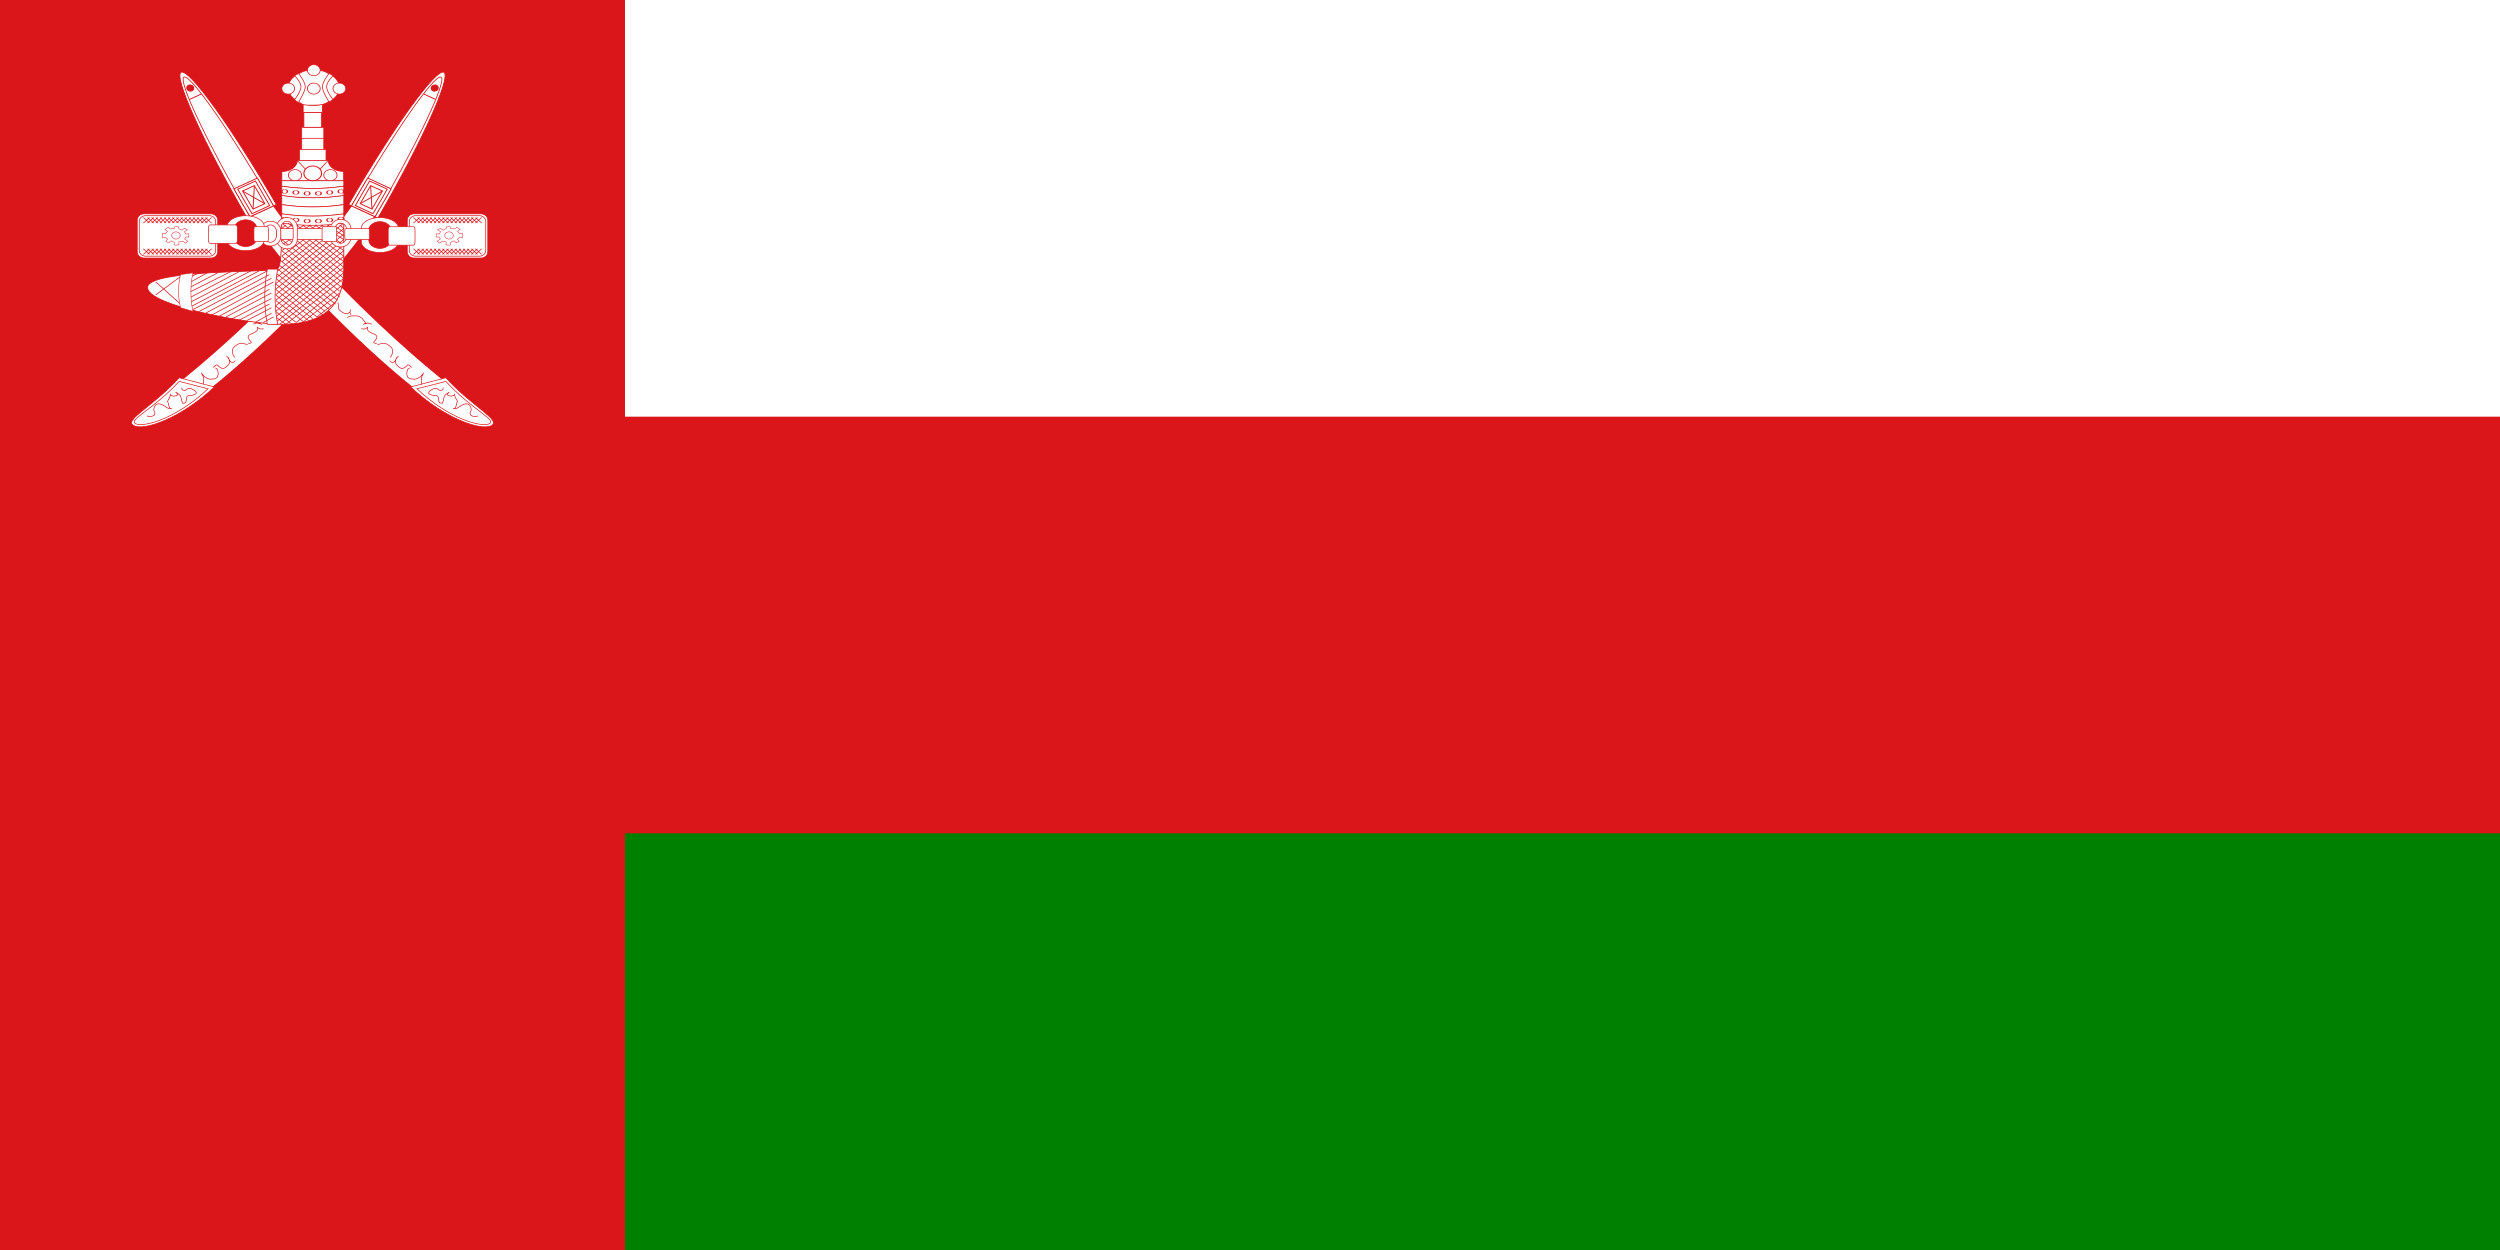
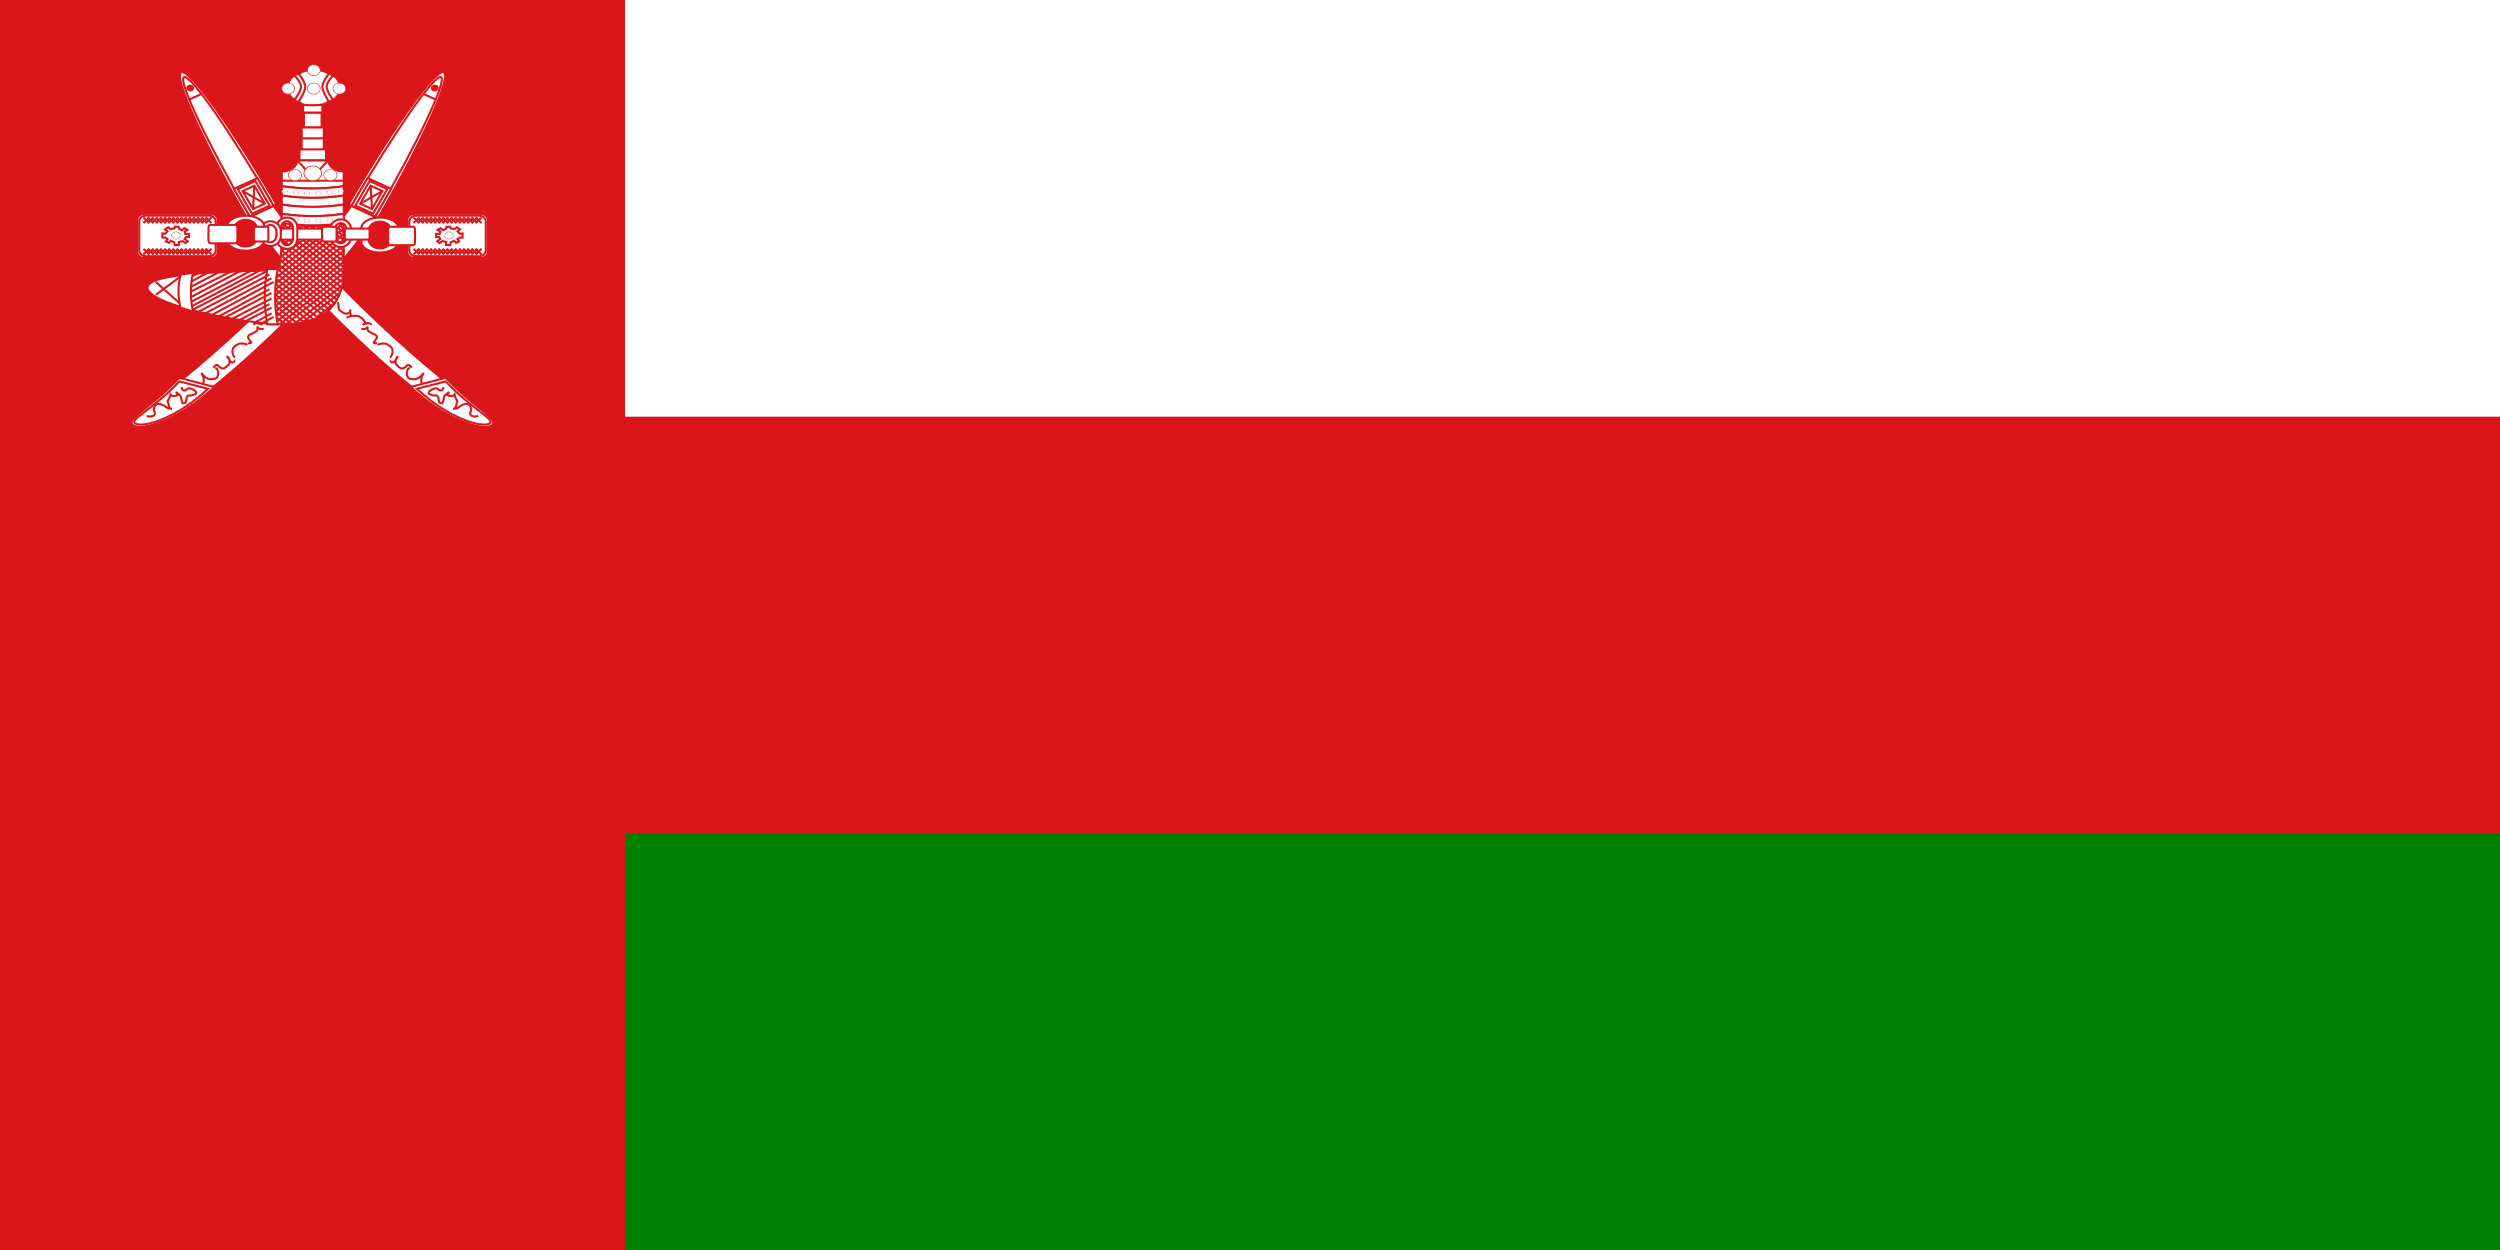
<svg xmlns="http://www.w3.org/2000/svg" xmlns:xlink="http://www.w3.org/1999/xlink" viewBox="0 0 1200 600">
  <path fill="#db161b" d="M0 0h1200v600H0z" />
  <path fill="#fff" d="M300 0h900v200H300z" />
  <path fill="green" d="M300 400h900v200H300z" />
-   <g id="a" fill="#fff" fill-rule="evenodd" stroke="#db161b" stroke-width=".352">
-     <rect x="65.854" y="102.64" width="38.669" height="21.217" ry="3.015" rx="3.215" stroke-width=".378" />
+   <g id="a" fill="#fff" fill-rule="evenodd" stroke="#db161b" strokeWidth=".352">
+     <rect x="65.854" y="102.64" width="38.669" height="21.217" ry="3.015" rx="3.215" strokeWidth=".378" />
    <rect x="66.846" y="103.52" width="36.686" height="19.449" ry="2.764" rx="3.05" />
-     <path d="m83.904 108.83 1.853.06.084.84 1.516.77 1.18-.96 1.431.77-1.347.84.337 1.16 1.684-.06v1.55l-1.347-.07-.674.97 1.516 1.1-1.179.9-1.264-.97-1.853.39.084 1.42-2.021.13-.253-1.36-1.684-.71-.927.97-1.432-.71.843-1.1-1.011-.71h-1.432l-.084-2 1.432.13 1.01-1.16-1.179-.9 1.516-1.04 1.095.84 1.853-.25z" stroke-width=".222" />
-     <ellipse transform="matrix(.18418 0 0 .1752 71.766 38.246)" ry="9.944" rx="11.049" cy="426.78" cx="68.944" stroke-width="1.333" />
+     <path d="m83.904 108.83 1.853.06.084.84 1.516.77 1.18-.96 1.431.77-1.347.84.337 1.16 1.684-.06v1.55l-1.347-.07-.674.97 1.516 1.1-1.179.9-1.264-.97-1.853.39.084 1.42-2.021.13-.253-1.36-1.684-.71-.927.97-1.432-.71.843-1.1-1.011-.71h-1.432l-.084-2 1.432.13 1.01-1.16-1.179-.9 1.516-1.04 1.095.84 1.853-.25z" strokeWidth=".222" />
+     <ellipse transform="matrix(.18418 0 0 .1752 71.766 38.246)" ry="9.944" rx="11.049" cy="426.78" cx="68.944" strokeWidth="1.333" />
    <path d="m71.803 104.41-2.974 2.65m4.957-2.65-2.974 2.65m4.957-2.65-2.974 2.65m4.957-2.65-2.974 2.65m4.957-2.65-2.974 2.65m4.957-2.65-2.974 2.65m4.958-2.65-2.975 2.65m4.958-2.65-2.975 2.65m4.958-2.65-2.975 2.65m4.958-2.65-2.975 2.65m4.958-2.65-2.975 2.65m4.958-2.65-2.975 2.65m-4.957-2.65-2.975 2.65m12.89-2.65-2.975 2.65m4.958-2.65-2.975 2.65m4.958-2.65-2.975 2.65m4.959-2.65-2.976 2.65m0-2.65 2.976 2.65m-4.959-2.65 2.975 2.65m-4.958-2.65 2.975 2.65m-4.958-2.65 2.975 2.65m-4.958-2.65 2.975 2.65m-4.958-2.65 2.975 2.65m-4.958-2.65 2.975 2.65m-4.958-2.65 2.975 2.65m-4.958-2.65 2.975 2.65m-4.958-2.65 2.975 2.65m-4.958-2.65 2.975 2.65m-4.958-2.65 2.974 2.65m4.958-2.65 2.975 2.65m-12.89-2.65 2.974 2.65m-4.957-2.65 2.974 2.65m-4.957-2.65 2.974 2.65m-4.957-2.65 2.974 2.65m0 12.37-2.974 2.66m4.957-2.66-2.974 2.66m4.957-2.66-2.974 2.66m4.957-2.66-2.974 2.66m4.957-2.66-2.974 2.66m4.957-2.66-2.974 2.66m4.958-2.66-2.975 2.66m4.958-2.66-2.975 2.66m4.958-2.66-2.975 2.66m4.958-2.66-2.975 2.66m4.958-2.66-2.975 2.66m4.958-2.66-2.975 2.66m-4.957-2.66-2.975 2.66m12.89-2.66-2.975 2.66m4.958-2.66-2.975 2.66m4.958-2.66-2.975 2.66m4.959-2.66-2.976 2.66m0-2.66 2.976 2.66m-4.959-2.66 2.975 2.66m-4.958-2.66 2.975 2.66m-4.958-2.66 2.975 2.66m-4.958-2.66 2.975 2.66m-4.958-2.66 2.975 2.66m-4.958-2.66 2.975 2.66m-4.958-2.66 2.975 2.66m-4.958-2.66 2.975 2.66m-4.958-2.66 2.975 2.66m-4.958-2.66 2.975 2.66m-4.958-2.66 2.974 2.66m4.958-2.66 2.975 2.66m-12.89-2.66 2.974 2.66m-4.957-2.66 2.974 2.66m-4.957-2.66 2.974 2.66m-4.957-2.66 2.974 2.66" />
  </g>
  <use transform="scale(-1 1)" x="-300" xlink:href="#a" width="100%" height="100%" />
  <g id="b" stroke="#db161b">
-     <path d="M126.51 147.12c-48.114 47.05-68.638 53-59.006 56.79 9.632 3.79 40.616-20.49 72.856-52.75 32.24-32.25 51.98-60.956 42.35-64.747-9.63-3.792-5.03 10.662-56.2 60.707z" fill="#fff" fill-rule="evenodd" stroke-width=".565" />
-     <path d="m86.008 181.31 16.852 4.42c-15.861 15.03-33.708 21.22-38.665 18.57-4.958-2.65 8.923-8.84 21.813-22.99z" fill="#fff" fill-rule="evenodd" stroke-width=".33" />
-     <path d="m86.008 183.08 13.881 3.54c-15.453 14.45-30.737 18.56-34.692 16.8-3.977-1.77 8.255-6.74 20.811-20.34z" fill="#fff" fill-rule="evenodd" stroke-width=".33" />
-     <path d="M137.79 145.06c-.04.23-.15 1.24-.25 1.64 0 .56-.06.98-.12 1.42-.16.38-.13.73-.62.87-.33.46-.54.58-.98.77-.3.23-.76.46-1.24.65-.49.19-.94.21-1.47.11-.44-.27-.75-.54-1.11-.76-.09-.35-.16-.86-.25-1.2.13.35.23.91.25 1.41-.05.55-.25.79-.49 1.2m1.72 1.2c-.04-.03-.08-.07-.12-.11.29.26.17.14-.5-.21-.47-.22-.98-.34-1.6-.44h-1.72c-.67 0-1.12.09-1.6.22-.35.31-.87.48-1.23.76-.38.23-.54.5-.74.87-.34.3-.56.76-.87.99-.13.5-.42.48-.61.87.58.04 1.05.11 1.35.43.52.24-.43-.23-.61-.43-.41-.11-.51-.22-1.11-.22-.56-.16-.9.13-1.48.22-.33.17-.43.22-.86.22m5.05 2.29c-.25.01-1.4.2-1.85 0-.5-.12-.8-.36-1.11-.77-.15-.29 0 .53 0 .88-.05.64-.27.65-.61 1.09-.36.2-.74.49-1.11.65-.31.24-.69.4-1.11.55-.37.15-.81.31-1.11.54-.41.26-.37.58-.61.98.04.54.14.84.49 1.1.14.36.47.73.74.98.3.5.64.73-.13.87-.42.16-.65.03-1.1 0m-.25.76c-.3-.06-1.38-.38-1.85-.54h-1.72c-.67.04-.8.22-1.36.43-.36.33-.61.56-1.11.77-.26.3-.78.81-.98 1.2-.15.37-.25.87-.25 1.42.01.63.2.74.25 1.31.14.46.36.89.74 1.3.05.14.09.18.24.22m.17 1.43c-.05 0-.17.28-.35.52-.39.4-.44.43-1.05.43-.54-.02-.49-.21-.87-.35-.18-.27-.41-.49-.61-.86-.14-.22-.27-.57-.44-.77-.16-.26-.36-.45-.53-.69-.16-.07-.22-.14-.43-.17.5.08.54.25.87.51.15.25.31.5.44.78.05.37.17.66.17 1.12 0 .47 0 .81-.17 1.2-.21.22-.36.44-.61.61-.21.19-.46.45-.62.68-.27.17-.47.31-.78.52-.27.15-.55.31-.96.35-.52-.04-.67-.18-1.05-.35-.33-.24-.59-.39-.88-.6-.23-.16-.46-.47-.61-.69-.47-.12-.77-.07-1.05.17-.24.16-.45.37-.61.6-.15.07-.38.28-.53.35m1.04.2c.14.06.64.41.87.54.14.45.36.7.43 1.18.12.47.11.98.11 1.51-.12.55-.35.95-.54 1.39-.35.24-.52.4-.98.65-.43.06-.86.11-1.41.11-.34.11-.98.16-1.31 0-.48-.07-.843-.26-1.194-.43-.402-.23-.649-.44-1.088-.65-.213-.31-.544-.59-.869-.97-.271-.36-.47-.56-.653-.96.161.46.405.86.544 1.29.247.45.391.62.435 1.18.151.45.109.99.109 1.5-.048.35-.073 1.01-.218 1.29v.33m-10.314 1.71v.16c0-.42-.011-.21.175.62.33.37 1.104.47 1.749.31.566-.41.548-.73 1.574-.93.991.06 1.369.32 1.924.62.658.29.962.44 1.399 1.09.217.53.338.89-.35 1.09-.547.35-1.197.54-1.924.63-.808 0-1.39-.09-1.749.31-.555.51-.524.82-.524 1.71-.187.28-.224 1.1-.35 1.41-.486.2-.771.31-1.574.31-.189-.48-.398-1.35-.525-1.87-.137-.56-.179-1.34-.525-1.72a4.51 4.51 0 0 0-1.224-1.09c-.214-.27-.622-.49-1.049-.62.686.31.784.65.874 1.4-.603.27-.764.46-1.749.47-.968-.07-1.202-.29-1.574-.78-.067.78-.348 1.04-.524 1.72-.36.47-.513.95-.875 1.55.154.76.486.79.525 1.72.227.61.202 1.19.699 1.56.222.24.388.29.875.31-1.013 0-1.603-.1-2.274-.47-.519-.28-.911-.64-1.399-.93-.619-.4-1.384-.77-2.099-.94-.808 0-1.39-.08-1.749.31-.495.32-.828.86-1.049 1.56-.162.81-.224 1.35.175 1.87.296.61.363.84 0 1.56-.407.51-1.012.57-1.924.78a6.678 6.678 0 0 1-1.749-.31" fill="none" stroke-width=".33" />
-     <path d="M181.41 104.66c21.35-36.858 35.52-68.222 31.62-70.014-3.89-1.791-24.37 26.665-45.72 63.518z" fill="#fff" fill-rule="evenodd" stroke-width=".447" />
-     <path d="M180 104.01c20.59-35.557 34.78-65.574 31.67-67.007-3.11-1.433-22.35 26.258-42.95 61.81" fill="#fff" fill-rule="evenodd" stroke-width=".393" />
-     <path d="M176.46 85.461c-2.51 4.157-5.16 8.908-7.74 13.352L180 104.01c2.57-4.448 5.38-9.13 7.73-13.356z" fill="#fff" fill-rule="evenodd" stroke-width=".446" />
-     <path d="M177.41 86.895c-2.5 4.157-4.25 7.338-6.82 11.782l8.45 3.893c2.58-4.442 4.48-7.554 6.83-11.78z" fill="#fff" fill-rule="evenodd" stroke-width=".446" />
-     <path transform="matrix(-.90832 -.41827 -.50125 .8653 0 0)" fill="#fff" stroke-width=".447" d="M-205.69 6.558h6.207v9.985h-6.207z" />
-     <path d="m183.55 91.712-10.64 6.043m5.63 2.595-.63-11.235m31.12-41.388-5.64-2.597" fill="#fff" fill-rule="evenodd" stroke-width=".446" />
-     <circle cx="545.67" cy="92.126" transform="matrix(-.449 .1132 .10134 .39387 444.347 -55.798)" r="3.543" fill="#db161b" stroke-width="1.333" />
+     <path d="M126.51 147.12c-48.114 47.05-68.638 53-59.006 56.79 9.632 3.79 40.616-20.49 72.856-52.75 32.24-32.25 51.98-60.956 42.35-64.747-9.63-3.792-5.03 10.662-56.2 60.707z" fill="#fff" fill-rule="evenodd" strokeWidth=".565" />
+     <path d="m86.008 181.31 16.852 4.42c-15.861 15.03-33.708 21.22-38.665 18.57-4.958-2.65 8.923-8.84 21.813-22.99z" fill="#fff" fill-rule="evenodd" strokeWidth=".33" />
+     <path d="m86.008 183.08 13.881 3.54c-15.453 14.45-30.737 18.56-34.692 16.8-3.977-1.77 8.255-6.74 20.811-20.34z" fill="#fff" fill-rule="evenodd" strokeWidth=".33" />
+     <path d="M137.79 145.06c-.04.23-.15 1.24-.25 1.64 0 .56-.06.98-.12 1.42-.16.38-.13.73-.62.87-.33.46-.54.58-.98.77-.3.23-.76.46-1.24.65-.49.19-.94.21-1.47.11-.44-.27-.75-.54-1.11-.76-.09-.35-.16-.86-.25-1.2.13.35.23.91.25 1.41-.05.55-.25.79-.49 1.2m1.72 1.2c-.04-.03-.08-.07-.12-.11.29.26.17.14-.5-.21-.47-.22-.98-.34-1.6-.44h-1.72c-.67 0-1.12.09-1.6.22-.35.31-.87.48-1.23.76-.38.23-.54.5-.74.87-.34.3-.56.76-.87.99-.13.5-.42.48-.61.87.58.04 1.05.11 1.35.43.52.24-.43-.23-.61-.43-.41-.11-.51-.22-1.11-.22-.56-.16-.9.13-1.48.22-.33.17-.43.22-.86.22m5.05 2.29c-.25.01-1.4.2-1.85 0-.5-.12-.8-.36-1.11-.77-.15-.29 0 .53 0 .88-.05.64-.27.65-.61 1.09-.36.2-.74.49-1.11.65-.31.24-.69.4-1.11.55-.37.15-.81.31-1.11.54-.41.26-.37.58-.61.98.04.54.14.84.49 1.1.14.36.47.73.74.98.3.5.64.73-.13.87-.42.16-.65.03-1.1 0m-.25.76c-.3-.06-1.38-.38-1.85-.54h-1.72c-.67.04-.8.22-1.36.43-.36.33-.61.56-1.11.77-.26.3-.78.81-.98 1.2-.15.37-.25.87-.25 1.42.01.63.2.74.25 1.31.14.46.36.89.74 1.3.05.14.09.18.24.22m.17 1.43c-.05 0-.17.28-.35.52-.39.4-.44.43-1.05.43-.54-.02-.49-.21-.87-.35-.18-.27-.41-.49-.61-.86-.14-.22-.27-.57-.44-.77-.16-.26-.36-.45-.53-.69-.16-.07-.22-.14-.43-.17.5.08.54.25.87.51.15.25.31.5.44.78.05.37.17.66.17 1.12 0 .47 0 .81-.17 1.2-.21.22-.36.44-.61.61-.21.19-.46.45-.62.68-.27.17-.47.31-.78.52-.27.15-.55.31-.96.35-.52-.04-.67-.18-1.05-.35-.33-.24-.59-.39-.88-.6-.23-.16-.46-.47-.61-.69-.47-.12-.77-.07-1.05.17-.24.16-.45.37-.61.6-.15.07-.38.28-.53.35m1.04.2c.14.06.64.41.87.54.14.45.36.7.43 1.18.12.47.11.98.11 1.51-.12.55-.35.95-.54 1.39-.35.24-.52.4-.98.65-.43.06-.86.11-1.41.11-.34.11-.98.16-1.31 0-.48-.07-.843-.26-1.194-.43-.402-.23-.649-.44-1.088-.65-.213-.31-.544-.59-.869-.97-.271-.36-.47-.56-.653-.96.161.46.405.86.544 1.29.247.45.391.62.435 1.18.151.45.109.99.109 1.5-.048.35-.073 1.01-.218 1.29v.33m-10.314 1.71v.16c0-.42-.011-.21.175.62.33.37 1.104.47 1.749.31.566-.41.548-.73 1.574-.93.991.06 1.369.32 1.924.62.658.29.962.44 1.399 1.09.217.53.338.89-.35 1.09-.547.35-1.197.54-1.924.63-.808 0-1.39-.09-1.749.31-.555.51-.524.82-.524 1.71-.187.28-.224 1.1-.35 1.41-.486.2-.771.31-1.574.31-.189-.48-.398-1.35-.525-1.87-.137-.56-.179-1.34-.525-1.72a4.51 4.51 0 0 0-1.224-1.09c-.214-.27-.622-.49-1.049-.62.686.31.784.65.874 1.4-.603.27-.764.46-1.749.47-.968-.07-1.202-.29-1.574-.78-.067.78-.348 1.04-.524 1.72-.36.47-.513.95-.875 1.55.154.76.486.79.525 1.72.227.61.202 1.19.699 1.56.222.24.388.29.875.31-1.013 0-1.603-.1-2.274-.47-.519-.28-.911-.64-1.399-.93-.619-.4-1.384-.77-2.099-.94-.808 0-1.39-.08-1.749.31-.495.32-.828.86-1.049 1.56-.162.81-.224 1.35.175 1.87.296.61.363.84 0 1.56-.407.51-1.012.57-1.924.78a6.678 6.678 0 0 1-1.749-.31" fill="none" strokeWidth=".33" />
+     <path d="M181.41 104.66c21.35-36.858 35.52-68.222 31.62-70.014-3.89-1.791-24.37 26.665-45.72 63.518z" fill="#fff" fill-rule="evenodd" strokeWidth=".447" />
+     <path d="M180 104.01c20.59-35.557 34.78-65.574 31.67-67.007-3.11-1.433-22.35 26.258-42.95 61.81" fill="#fff" fill-rule="evenodd" strokeWidth=".393" />
+     <path d="M176.46 85.461c-2.51 4.157-5.16 8.908-7.74 13.352L180 104.01c2.57-4.448 5.38-9.13 7.73-13.356z" fill="#fff" fill-rule="evenodd" strokeWidth=".446" />
+     <path d="M177.41 86.895c-2.5 4.157-4.25 7.338-6.82 11.782l8.45 3.893c2.58-4.442 4.48-7.554 6.83-11.78z" fill="#fff" fill-rule="evenodd" strokeWidth=".446" />
+     <path transform="matrix(-.90832 -.41827 -.50125 .8653 0 0)" fill="#fff" strokeWidth=".447" d="M-205.69 6.558h6.207v9.985h-6.207z" />
+     <path d="m183.55 91.712-10.64 6.043m5.63 2.595-.63-11.235m31.12-41.388-5.64-2.597" fill="#fff" fill-rule="evenodd" strokeWidth=".446" />
+     <circle cx="545.67" cy="92.126" transform="matrix(-.449 .1132 .10134 .39387 444.347 -55.798)" r="3.543" fill="#db161b" strokeWidth="1.333" />
  </g>
  <use transform="scale(-1 1)" x="-300" xlink:href="#b" width="100%" height="100%" />
-   <path d="M135.26 84.958c0 30.942.18 42.602-2.1 44.202-2.16 1.71-62.348 0-62.348 8.84s49.578 17.68 64.448 17.68c19.83 0 29.75-8.84 29.75-26.52V84.958z" fill="#fff" fill-rule="evenodd" stroke="#db161b" stroke-width=".407" />
-   <path d="M135.26 93.798v4.42a100.628 100.628 0 0 0 29.75 0v-4.42a100.628 100.628 0 0 1-29.75 0zm0-8.84v4.42a100.695 100.695 0 0 0 29.75 0v-4.42a100.695 100.695 0 0 1-29.75 0z" fill="#fff" fill-rule="evenodd" stroke="#db161b" stroke-width=".352" />
-   <path d="M135.26 89.378v4.42a100.628 100.628 0 0 0 29.75 0v-4.42a100.695 100.695 0 0 1-29.75 0zm0 8.84v4.422c9.92 1.47 19.83 1.47 29.75 0v-4.422a100.628 100.628 0 0 1-29.75 0z" fill="#fff" fill-rule="evenodd" stroke="#db161b" stroke-width=".352" />
-   <ellipse cx="256.89" cy="210.83" transform="matrix(.15263 0 0 .03588 97.403 84.326)" ry="26.575" rx="8.858" fill="#fff" stroke="#db161b" stroke-width="4.463" />
-   <ellipse cx="292.32" cy="246.26" transform="matrix(.15263 0 0 .03588 97.403 83.53)" ry="26.575" rx="8.858" fill="#fff" stroke="#db161b" stroke-width="4.463" />
-   <ellipse cx="327.76" cy="263.98" transform="matrix(.15263 0 0 .03588 97.403 83.372)" ry="26.575" rx="8.858" fill="#fff" stroke="#db161b" stroke-width="4.463" />
-   <ellipse cx="363.19" cy="263.98" transform="matrix(.15263 0 0 .03588 97.403 83.372)" ry="26.575" rx="8.858" fill="#fff" stroke="#db161b" stroke-width="4.463" />
-   <ellipse cx="398.62" cy="246.26" transform="matrix(.15263 0 0 .03588 97.403 83.53)" ry="26.575" rx="8.858" fill="#fff" stroke="#db161b" stroke-width="4.463" />
-   <ellipse cx="434.06" cy="210.83" transform="matrix(.15263 0 0 .03588 97.403 84.326)" ry="26.575" rx="8.858" fill="#fff" stroke="#db161b" stroke-width="4.463" />
-   <path d="m135.26 107.06 29.75 23.87m-26.78-23.87 26.78 21.21m-22.81-20.33 22.81 17.68m-19.83-17.68 19.83 15.03m-16.86-15.03 16.86 12.38m-13.89-12.38 13.89 9.73m-10.91-9.73 10.91 7.07m-7.94-7.07 7.94 5.31m-4.96-5.31 4.96 3.54m-1.99-3.54 1.99 1.77m-29.75 0 29.75 23.87m0-26.52-32.72 26.52m29.74-26.52-28.75 22.98m24.79-22.1-22.81 17.68m19.83-17.68-19.83 15.03m16.86-15.03-16.86 12.38m13.88-12.38-13.88 9.73m10.91-9.73-10.91 7.07m7.93-7.07-7.93 5.31m4.96-5.31-4.96 3.54m1.98-3.54-1.98 1.77m29.75 0-32.72 26.52m32.72-23.87-32.72 26.52m32.72-23.87-32.72 26.53m32.72-23.87-32.72 26.52m32.72-23.87-32.72 26.52m32.72-23.87-32.72 26.52m32.72-23.87-32.72 26.52m32.72-23.86-32.72 26.52m32.72-23.87-30.74 24.75m30.74-22.1-27.77 22.1m26.77-18.56L142.2 154.8m20.82-14.15-17.84 14.15m15.86-9.73-8.92 7.07m-16.86-39.78 28.75 22.99m-28.75-20.34L164.01 138m-28.75-20.33 27.76 22.1m-27.76-19.45 27.76 22.1m-27.76-19.45 26.77 21.22m-27.76-19.45 26.77 21.22m-26.77-18.57 24.79 19.45m-25.78-17.68 24.79 19.45m-25.78-17.68 23.79 18.56m-23.79-15.91 22.8 17.68m-22.8-15.03 19.83 15.91m-16.86-49.5v4.42c9.92 1.47 19.83 1.47 29.75 0v-4.42c-9.92 1.47-19.83 1.47-29.75 0zm-2.97 36.24 17.84 14.15m-17.84-11.49 15.86 12.37m-15.86-9.72 13.88 10.61m-13.88-7.96 9.91 7.96m-9.91-5.31 7.93 6.19m-7.93-3.54 4.95 3.54" fill="#fff" fill-rule="evenodd" stroke="#db161b" stroke-width=".352" />
-   <ellipse cx="256.89" cy="210.83" transform="matrix(.15263 0 0 .03588 97.403 97.586)" ry="26.575" rx="8.858" fill="#fff" stroke="#db161b" stroke-width="4.463" />
-   <ellipse cx="292.32" cy="246.26" transform="matrix(.15263 0 0 .03588 97.403 96.791)" ry="26.575" rx="8.858" fill="#fff" stroke="#db161b" stroke-width="4.463" />
-   <ellipse cx="327.76" cy="263.98" transform="matrix(.15263 0 0 .03588 97.403 96.632)" ry="26.575" rx="8.858" fill="#fff" stroke="#db161b" stroke-width="4.463" />
-   <ellipse cx="363.19" cy="263.98" transform="matrix(.15263 0 0 .03588 97.403 96.632)" ry="26.575" rx="8.858" fill="#fff" stroke="#db161b" stroke-width="4.463" />
-   <ellipse cx="398.62" cy="246.26" transform="matrix(.15263 0 0 .03588 97.403 96.791)" ry="26.575" rx="8.858" fill="#fff" stroke="#db161b" stroke-width="4.463" />
-   <ellipse cx="434.06" cy="210.83" transform="matrix(.15263 0 0 .03588 97.403 97.586)" ry="26.575" rx="8.858" fill="#fff" stroke="#db161b" stroke-width="4.463" />
-   <path d="m92.625 148.61 35.695-18.57m-37.678 17.68 33.708-17.68m-34.699 15.92 30.739-15.92m-31.731 14.15 26.771-14.15m-28.754 12.38 24.784-12.38m-23.792 9.73 16.852-8.84M86.676 138l12.89-7.07m-12.89 4.42 8.924-4.42m0 18.56 33.71-17.68m-30.736 18.57 31.726-16.8m-28.75 17.68 29.74-15.91m-26.77 16.79 24.79-13.26m-20.82 13.26 21.81-11.49m-18.84 12.38 18.84-9.73m-15.86 10.61 14.87-7.95m-10.91 7.95 11.9-6.19m-7.93 7.08 7.93-4.42m-3.96 4.42 4.95-2.66m1.99-22.98h-4.96a71.66 71.66 0 0 0 0 26.52h4.96a71.236 71.236 0 0 1 0-26.52zm-58.502 12.38 11.898-8.84m-11.898 2.65 11.898 10.61" fill="#fff" fill-rule="evenodd" stroke="#db161b" stroke-width=".352" />
-   <path d="m92.625 130.93-5.949.88c-1.322 5.6-1.322 10.31 0 15.91l5.949 1.77c-1.322-5.6-1.322-12.96 0-18.56z" fill="#fff" fill-rule="evenodd" stroke="#db161b" stroke-width=".251" />
-   <path d="M164.97 86.726v-4.457c-4.45.037-7.43-2.615-7.43-5.305l-14.85.037c0 2.653-2.97 5.305-7.43 5.305v4.42z" fill="#fff" fill-rule="evenodd" stroke="#db161b" stroke-width=".431" />
-   <path fill="#fff" stroke="#db161b" stroke-width=".364" d="M143.75 71.697h12.734v5.304H143.75zm1.06-5.304h10.612v5.304H144.81zm0-5.304h10.612v5.304H144.81z" />
-   <path fill="#fff" stroke="#db161b" stroke-width=".364" d="M145.87 54.017h8.489v7.072h-8.489z" />
-   <path fill="#fff" stroke="#db161b" stroke-width=".38" d="M145.51 47.829h9.221v6.188h-9.221z" />
-   <ellipse cx="237.4" cy="161.22" transform="matrix(.28916 0 0 .2495 81.983 1.86)" ry="33.661" rx="42.52" fill="#fff" stroke="#db161b" stroke-width="1.333" />
-   <path d="M156.78 41.64c0 2.319 3.07 6.189 3.07 6.189-2.23 1.52-5.83 2.652-9.22 2.652-3.39 0-7.62-.631-9.22-2.652 0 0 3.07-3.87 3.07-6.189 0-2.318-3.07-5.304-3.07-5.304 2.22-1.52 5.83-2.652 9.22-2.652 3.39 0 6.99 1.132 9.22 2.652 0 0-3.07 2.986-3.07 5.304z" fill="#fff" fill-rule="evenodd" stroke="#db161b" stroke-width=".358" />
-   <path d="M154.73 41.64c0 2.319 3.07 7.073 3.07 7.073-2.22 1.52-3.78 1.768-7.17 1.768s-5.57.253-7.17-1.768c0 0 3.07-4.754 3.07-7.073 0-2.318-3.07-6.188-3.07-6.188 2.22-1.52 3.78-1.768 7.17-1.768s4.95.248 7.17 1.768c0 0-3.07 3.87-3.07 6.188z" fill="#fff" fill-rule="evenodd" stroke="#db161b" stroke-width=".358" />
-   <circle cx="194.88" cy="166.54" transform="matrix(.28916 0 0 .2495 81.983 .975)" r="10.63" fill="#fff" stroke="#db161b" stroke-width="1.333" />
-   <circle cx="194.88" cy="166.54" transform="matrix(.28916 0 0 .2495 106.572 .975)" r="10.63" fill="#fff" stroke="#db161b" stroke-width="1.333" />
-   <circle cx="194.88" cy="166.54" transform="matrix(.28916 0 0 .2495 94.278 .975)" r="10.63" fill="#fff" stroke="#db161b" stroke-width="1.333" />
-   <circle cx="194.88" cy="166.54" transform="matrix(.28916 0 0 .2495 94.278 -7.865)" r="10.63" fill="#fff" stroke="#db161b" stroke-width="1.333" />
-   <circle cx="194.88" cy="166.54" transform="matrix(.29948 0 0 .2495 83.264 42.524)" r="10.63" fill="#fff" stroke="#db161b" stroke-width="1.333" />
-   <circle cx="194.88" cy="166.54" transform="matrix(.29948 0 0 .2495 100.242 42.524)" r="10.63" fill="#fff" stroke="#db161b" stroke-width="1.333" />
-   <path d="M142.69 77.001h14.85l-7.42 7.957z" fill="#fff" fill-rule="evenodd" stroke="#db161b" stroke-width=".364" />
-   <circle cx="194.88" cy="166.54" transform="matrix(.39931 0 0 .33266 72.298 27.79)" r="10.63" fill="#fff" stroke="#db161b" stroke-width="1.333" />
-   <rect x="133.77" y="109.72" width="22.805" height="5.304" ry=".938" rx="1.238" fill="#fff" stroke="#db161b" stroke-width=".33" />
-   <path d="M163.52 105.3c-2.75 0-4.96 2.06-4.96 4.62v4.02c0 2.56 2.21 4.62 4.96 4.62s4.96-2.06 4.96-4.62v-4.02c0-2.56-2.21-4.62-4.96-4.62zm0 1.77c-1.65 0-2.98 1.65-2.98 3.7v2.33c0 2.05 1.33 3.69 2.98 3.69s2.97-1.64 2.97-3.69v-2.33c0-2.05-1.32-3.7-2.97-3.7zm-25.78-.88c-1.65 0-2.97 1.64-2.97 3.69v4.1c0 2.05 1.32 3.7 2.97 3.7 1.65 0 2.97-1.65 2.97-3.7v-4.1c0-2.05-1.32-3.69-2.97-3.69zm0-1.77c-2.75 0-4.96 2.06-4.96 4.62v5.79c0 2.56 2.21 4.62 4.96 4.62s4.96-2.06 4.96-4.62v-5.79c0-2.56-2.21-4.62-4.96-4.62z" fill="#fff" fill-rule="evenodd" stroke="#db161b" stroke-width=".33" />
-   <path d="M129.81 107.95c-1.65 0-2.98 1.65-2.98 3.7v.96c0 2.05 1.33 3.7 2.98 3.7s2.97-1.65 2.97-3.7v-.96c0-2.05-1.32-3.7-2.97-3.7zm0-1.76c-2.75 0-4.96 2.06-4.96 4.62v2.65c0 2.56 2.21 4.62 4.96 4.62 2.74 0 4.96-2.06 4.96-4.62v-2.65c0-2.56-2.22-4.62-4.96-4.62z" fill="#fff" fill-rule="evenodd" stroke="#db161b" stroke-width=".33" />
-   <path d="M117.91 105.51c-2.97 0-5.35 1.84-5.35 4.13v4.58c0 2.29 2.38 4.13 5.35 4.13 2.97 0 5.35-1.84 5.35-4.13v-4.58c0-2.29-2.38-4.13-5.35-4.13zm0-1.98c-4.94 0-8.92 2.31-8.92 5.17v6.47c0 2.86 3.98 5.16 8.92 5.16 4.94 0 8.92-2.3 8.92-5.16v-6.47c0-2.86-3.98-5.17-8.92-5.17zm64.45 2.86c-2.97 0-5.36 1.85-5.36 4.14v4.58c0 2.29 2.39 4.13 5.36 4.13 2.96 0 5.35-1.84 5.35-4.13v-4.58c0-2.29-2.39-4.14-5.35-4.14zm0-1.97c-4.95 0-8.93 2.3-8.93 5.16v6.47c0 2.86 3.98 5.16 8.93 5.16 4.94 0 8.92-2.3 8.92-5.16v-6.47c0-2.86-3.98-5.16-8.92-5.16z" fill="#fff" fill-rule="evenodd" stroke="#db161b" stroke-width=".33" />
-   <rect x="165.5" y="109.72" width="11.898" height="5.304" ry=".938" rx=".646" fill="#fff" stroke="#db161b" stroke-width=".33" />
-   <rect x="154.6" y="108.84" width="6.941" height="7.072" ry="1.251" rx=".377" fill="#fff" stroke="#db161b" stroke-width=".33" />
-   <rect x="121.88" y="108.84" width="6.941" height="7.072" ry="1.251" rx=".377" fill="#fff" stroke="#db161b" stroke-width=".33" />
-   <rect x="100.06" y="107.95" width="13.881" height="8.84" ry="1.563" rx=".753" fill="#fff" stroke="#db161b" stroke-width=".33" />
-   <rect x="186.32" y="108.84" width="12.89" height="8.84" ry="1.563" rx=".7" fill="#fff" stroke="#db161b" stroke-width=".33" />
+   <path d="M135.26 84.958c0 30.942.18 42.602-2.1 44.202-2.16 1.71-62.348 0-62.348 8.84s49.578 17.68 64.448 17.68c19.83 0 29.75-8.84 29.75-26.52V84.958z" fill="#fff" fill-rule="evenodd" stroke="#db161b" strokeWidth=".407" />
+   <path d="M135.26 93.798v4.42a100.628 100.628 0 0 0 29.75 0v-4.42a100.628 100.628 0 0 1-29.75 0zm0-8.84v4.42a100.695 100.695 0 0 0 29.75 0v-4.42a100.695 100.695 0 0 1-29.75 0z" fill="#fff" fill-rule="evenodd" stroke="#db161b" strokeWidth=".352" />
+   <path d="M135.26 89.378v4.42a100.628 100.628 0 0 0 29.75 0v-4.42a100.695 100.695 0 0 1-29.75 0zm0 8.84v4.422c9.92 1.47 19.83 1.47 29.75 0v-4.422a100.628 100.628 0 0 1-29.75 0z" fill="#fff" fill-rule="evenodd" stroke="#db161b" strokeWidth=".352" />
+   <ellipse cx="256.89" cy="210.83" transform="matrix(.15263 0 0 .03588 97.403 84.326)" ry="26.575" rx="8.858" fill="#fff" stroke="#db161b" strokeWidth="4.463" />
+   <ellipse cx="292.32" cy="246.26" transform="matrix(.15263 0 0 .03588 97.403 83.53)" ry="26.575" rx="8.858" fill="#fff" stroke="#db161b" strokeWidth="4.463" />
+   <ellipse cx="327.76" cy="263.98" transform="matrix(.15263 0 0 .03588 97.403 83.372)" ry="26.575" rx="8.858" fill="#fff" stroke="#db161b" strokeWidth="4.463" />
+   <ellipse cx="363.19" cy="263.98" transform="matrix(.15263 0 0 .03588 97.403 83.372)" ry="26.575" rx="8.858" fill="#fff" stroke="#db161b" strokeWidth="4.463" />
+   <ellipse cx="398.62" cy="246.26" transform="matrix(.15263 0 0 .03588 97.403 83.53)" ry="26.575" rx="8.858" fill="#fff" stroke="#db161b" strokeWidth="4.463" />
+   <ellipse cx="434.06" cy="210.83" transform="matrix(.15263 0 0 .03588 97.403 84.326)" ry="26.575" rx="8.858" fill="#fff" stroke="#db161b" strokeWidth="4.463" />
+   <path d="m135.26 107.06 29.75 23.87m-26.78-23.87 26.78 21.21m-22.81-20.33 22.81 17.68m-19.83-17.68 19.83 15.03m-16.86-15.03 16.86 12.38m-13.89-12.38 13.89 9.73m-10.91-9.73 10.91 7.07m-7.94-7.07 7.94 5.31m-4.96-5.31 4.96 3.54m-1.99-3.54 1.99 1.77m-29.75 0 29.75 23.87m0-26.52-32.72 26.52m29.74-26.52-28.75 22.98m24.79-22.1-22.81 17.68m19.83-17.68-19.83 15.03m16.86-15.03-16.86 12.38m13.88-12.38-13.88 9.73m10.91-9.73-10.91 7.07m7.93-7.07-7.93 5.31m4.96-5.31-4.96 3.54m1.98-3.54-1.98 1.77m29.75 0-32.72 26.52m32.72-23.87-32.72 26.52m32.72-23.87-32.72 26.53m32.72-23.87-32.72 26.52m32.72-23.87-32.72 26.52m32.72-23.87-32.72 26.52m32.72-23.87-32.72 26.52m32.72-23.86-32.72 26.52m32.72-23.87-30.74 24.75m30.74-22.1-27.77 22.1m26.77-18.56L142.2 154.8m20.82-14.15-17.84 14.15m15.86-9.73-8.92 7.07m-16.86-39.78 28.75 22.99m-28.75-20.34L164.01 138m-28.75-20.33 27.76 22.1m-27.76-19.45 27.76 22.1m-27.76-19.45 26.77 21.22m-27.76-19.45 26.77 21.22m-26.77-18.57 24.79 19.45m-25.78-17.68 24.79 19.45m-25.78-17.68 23.79 18.56m-23.79-15.91 22.8 17.68m-22.8-15.03 19.83 15.91m-16.86-49.5v4.42c9.92 1.47 19.83 1.47 29.75 0v-4.42c-9.92 1.47-19.83 1.47-29.75 0zm-2.97 36.24 17.84 14.15m-17.84-11.49 15.86 12.37m-15.86-9.72 13.88 10.61m-13.88-7.96 9.91 7.96m-9.91-5.31 7.93 6.19m-7.93-3.54 4.95 3.54" fill="#fff" fill-rule="evenodd" stroke="#db161b" strokeWidth=".352" />
+   <ellipse cx="256.89" cy="210.83" transform="matrix(.15263 0 0 .03588 97.403 97.586)" ry="26.575" rx="8.858" fill="#fff" stroke="#db161b" strokeWidth="4.463" />
+   <ellipse cx="292.32" cy="246.26" transform="matrix(.15263 0 0 .03588 97.403 96.791)" ry="26.575" rx="8.858" fill="#fff" stroke="#db161b" strokeWidth="4.463" />
+   <ellipse cx="327.76" cy="263.98" transform="matrix(.15263 0 0 .03588 97.403 96.632)" ry="26.575" rx="8.858" fill="#fff" stroke="#db161b" strokeWidth="4.463" />
+   <ellipse cx="363.19" cy="263.98" transform="matrix(.15263 0 0 .03588 97.403 96.632)" ry="26.575" rx="8.858" fill="#fff" stroke="#db161b" strokeWidth="4.463" />
+   <ellipse cx="398.62" cy="246.26" transform="matrix(.15263 0 0 .03588 97.403 96.791)" ry="26.575" rx="8.858" fill="#fff" stroke="#db161b" strokeWidth="4.463" />
+   <ellipse cx="434.06" cy="210.83" transform="matrix(.15263 0 0 .03588 97.403 97.586)" ry="26.575" rx="8.858" fill="#fff" stroke="#db161b" strokeWidth="4.463" />
+   <path d="m92.625 148.61 35.695-18.57m-37.678 17.68 33.708-17.68m-34.699 15.92 30.739-15.92m-31.731 14.15 26.771-14.15m-28.754 12.38 24.784-12.38m-23.792 9.73 16.852-8.84M86.676 138l12.89-7.07m-12.89 4.42 8.924-4.42m0 18.56 33.71-17.68m-30.736 18.57 31.726-16.8m-28.75 17.68 29.74-15.91m-26.77 16.79 24.79-13.26m-20.82 13.26 21.81-11.49m-18.84 12.38 18.84-9.73m-15.86 10.61 14.87-7.95m-10.91 7.95 11.9-6.19m-7.93 7.08 7.93-4.42m-3.96 4.42 4.95-2.66m1.99-22.98h-4.96a71.66 71.66 0 0 0 0 26.52h4.96a71.236 71.236 0 0 1 0-26.52zm-58.502 12.38 11.898-8.84m-11.898 2.65 11.898 10.61" fill="#fff" fill-rule="evenodd" stroke="#db161b" strokeWidth=".352" />
+   <path d="m92.625 130.93-5.949.88c-1.322 5.6-1.322 10.31 0 15.91l5.949 1.77c-1.322-5.6-1.322-12.96 0-18.56z" fill="#fff" fill-rule="evenodd" stroke="#db161b" strokeWidth=".251" />
+   <path d="M164.97 86.726v-4.457c-4.45.037-7.43-2.615-7.43-5.305l-14.85.037c0 2.653-2.97 5.305-7.43 5.305v4.42z" fill="#fff" fill-rule="evenodd" stroke="#db161b" strokeWidth=".431" />
+   <path fill="#fff" stroke="#db161b" strokeWidth=".364" d="M143.75 71.697h12.734v5.304H143.75zm1.06-5.304h10.612v5.304H144.81zm0-5.304h10.612v5.304H144.81z" />
+   <path fill="#fff" stroke="#db161b" strokeWidth=".364" d="M145.87 54.017h8.489v7.072h-8.489z" />
+   <path fill="#fff" stroke="#db161b" strokeWidth=".38" d="M145.51 47.829h9.221v6.188h-9.221z" />
+   <ellipse cx="237.4" cy="161.22" transform="matrix(.28916 0 0 .2495 81.983 1.86)" ry="33.661" rx="42.52" fill="#fff" stroke="#db161b" strokeWidth="1.333" />
+   <path d="M156.78 41.64c0 2.319 3.07 6.189 3.07 6.189-2.23 1.52-5.83 2.652-9.22 2.652-3.39 0-7.62-.631-9.22-2.652 0 0 3.07-3.87 3.07-6.189 0-2.318-3.07-5.304-3.07-5.304 2.22-1.52 5.83-2.652 9.22-2.652 3.39 0 6.99 1.132 9.22 2.652 0 0-3.07 2.986-3.07 5.304z" fill="#fff" fill-rule="evenodd" stroke="#db161b" strokeWidth=".358" />
+   <path d="M154.73 41.64c0 2.319 3.07 7.073 3.07 7.073-2.22 1.52-3.78 1.768-7.17 1.768s-5.57.253-7.17-1.768c0 0 3.07-4.754 3.07-7.073 0-2.318-3.07-6.188-3.07-6.188 2.22-1.52 3.78-1.768 7.17-1.768s4.95.248 7.17 1.768c0 0-3.07 3.87-3.07 6.188z" fill="#fff" fill-rule="evenodd" stroke="#db161b" strokeWidth=".358" />
+   <circle cx="194.88" cy="166.54" transform="matrix(.28916 0 0 .2495 81.983 .975)" r="10.63" fill="#fff" stroke="#db161b" strokeWidth="1.333" />
+   <circle cx="194.88" cy="166.54" transform="matrix(.28916 0 0 .2495 106.572 .975)" r="10.63" fill="#fff" stroke="#db161b" strokeWidth="1.333" />
+   <circle cx="194.88" cy="166.54" transform="matrix(.28916 0 0 .2495 94.278 .975)" r="10.63" fill="#fff" stroke="#db161b" strokeWidth="1.333" />
+   <circle cx="194.88" cy="166.54" transform="matrix(.28916 0 0 .2495 94.278 -7.865)" r="10.63" fill="#fff" stroke="#db161b" strokeWidth="1.333" />
+   <circle cx="194.88" cy="166.54" transform="matrix(.29948 0 0 .2495 83.264 42.524)" r="10.63" fill="#fff" stroke="#db161b" strokeWidth="1.333" />
+   <circle cx="194.88" cy="166.54" transform="matrix(.29948 0 0 .2495 100.242 42.524)" r="10.63" fill="#fff" stroke="#db161b" strokeWidth="1.333" />
+   <path d="M142.69 77.001h14.85l-7.42 7.957z" fill="#fff" fill-rule="evenodd" stroke="#db161b" strokeWidth=".364" />
+   <circle cx="194.88" cy="166.54" transform="matrix(.39931 0 0 .33266 72.298 27.79)" r="10.63" fill="#fff" stroke="#db161b" strokeWidth="1.333" />
+   <rect x="133.77" y="109.72" width="22.805" height="5.304" ry=".938" rx="1.238" fill="#fff" stroke="#db161b" strokeWidth=".33" />
+   <path d="M163.52 105.3c-2.75 0-4.96 2.06-4.96 4.62v4.02c0 2.56 2.21 4.62 4.96 4.62s4.96-2.06 4.96-4.62v-4.02c0-2.56-2.21-4.62-4.96-4.62zm0 1.77c-1.65 0-2.98 1.65-2.98 3.7v2.33c0 2.05 1.33 3.69 2.98 3.69s2.97-1.64 2.97-3.69v-2.33c0-2.05-1.32-3.7-2.97-3.7zm-25.78-.88c-1.65 0-2.97 1.64-2.97 3.69v4.1c0 2.05 1.32 3.7 2.97 3.7 1.65 0 2.97-1.65 2.97-3.7v-4.1c0-2.05-1.32-3.69-2.97-3.69zm0-1.77c-2.75 0-4.96 2.06-4.96 4.62v5.79c0 2.56 2.21 4.62 4.96 4.62s4.96-2.06 4.96-4.62v-5.79c0-2.56-2.21-4.62-4.96-4.62z" fill="#fff" fill-rule="evenodd" stroke="#db161b" strokeWidth=".33" />
+   <path d="M129.81 107.95c-1.65 0-2.98 1.65-2.98 3.7v.96c0 2.05 1.33 3.7 2.98 3.7s2.97-1.65 2.97-3.7v-.96c0-2.05-1.32-3.7-2.97-3.7zm0-1.76c-2.75 0-4.96 2.06-4.96 4.62v2.65c0 2.56 2.21 4.62 4.96 4.62 2.74 0 4.96-2.06 4.96-4.62v-2.65c0-2.56-2.22-4.62-4.96-4.62z" fill="#fff" fill-rule="evenodd" stroke="#db161b" strokeWidth=".33" />
+   <path d="M117.91 105.51c-2.97 0-5.35 1.84-5.35 4.13v4.58c0 2.29 2.38 4.13 5.35 4.13 2.97 0 5.35-1.84 5.35-4.13v-4.58c0-2.29-2.38-4.13-5.35-4.13zm0-1.98c-4.94 0-8.92 2.31-8.92 5.17v6.47c0 2.86 3.98 5.16 8.92 5.16 4.94 0 8.92-2.3 8.92-5.16v-6.47c0-2.86-3.98-5.17-8.92-5.17zm64.45 2.86c-2.97 0-5.36 1.85-5.36 4.14v4.58c0 2.29 2.39 4.13 5.36 4.13 2.96 0 5.35-1.84 5.35-4.13v-4.58c0-2.29-2.39-4.14-5.35-4.14zm0-1.97c-4.95 0-8.93 2.3-8.93 5.16v6.47c0 2.86 3.98 5.16 8.93 5.16 4.94 0 8.92-2.3 8.92-5.16v-6.47c0-2.86-3.98-5.16-8.92-5.16z" fill="#fff" fill-rule="evenodd" stroke="#db161b" strokeWidth=".33" />
+   <rect x="165.5" y="109.72" width="11.898" height="5.304" ry=".938" rx=".646" fill="#fff" stroke="#db161b" strokeWidth=".33" />
+   <rect x="154.6" y="108.84" width="6.941" height="7.072" ry="1.251" rx=".377" fill="#fff" stroke="#db161b" strokeWidth=".33" />
+   <rect x="121.88" y="108.84" width="6.941" height="7.072" ry="1.251" rx=".377" fill="#fff" stroke="#db161b" strokeWidth=".33" />
+   <rect x="100.06" y="107.95" width="13.881" height="8.84" ry="1.563" rx=".753" fill="#fff" stroke="#db161b" strokeWidth=".33" />
+   <rect x="186.32" y="108.84" width="12.89" height="8.84" ry="1.563" rx=".7" fill="#fff" stroke="#db161b" strokeWidth=".33" />
</svg>
